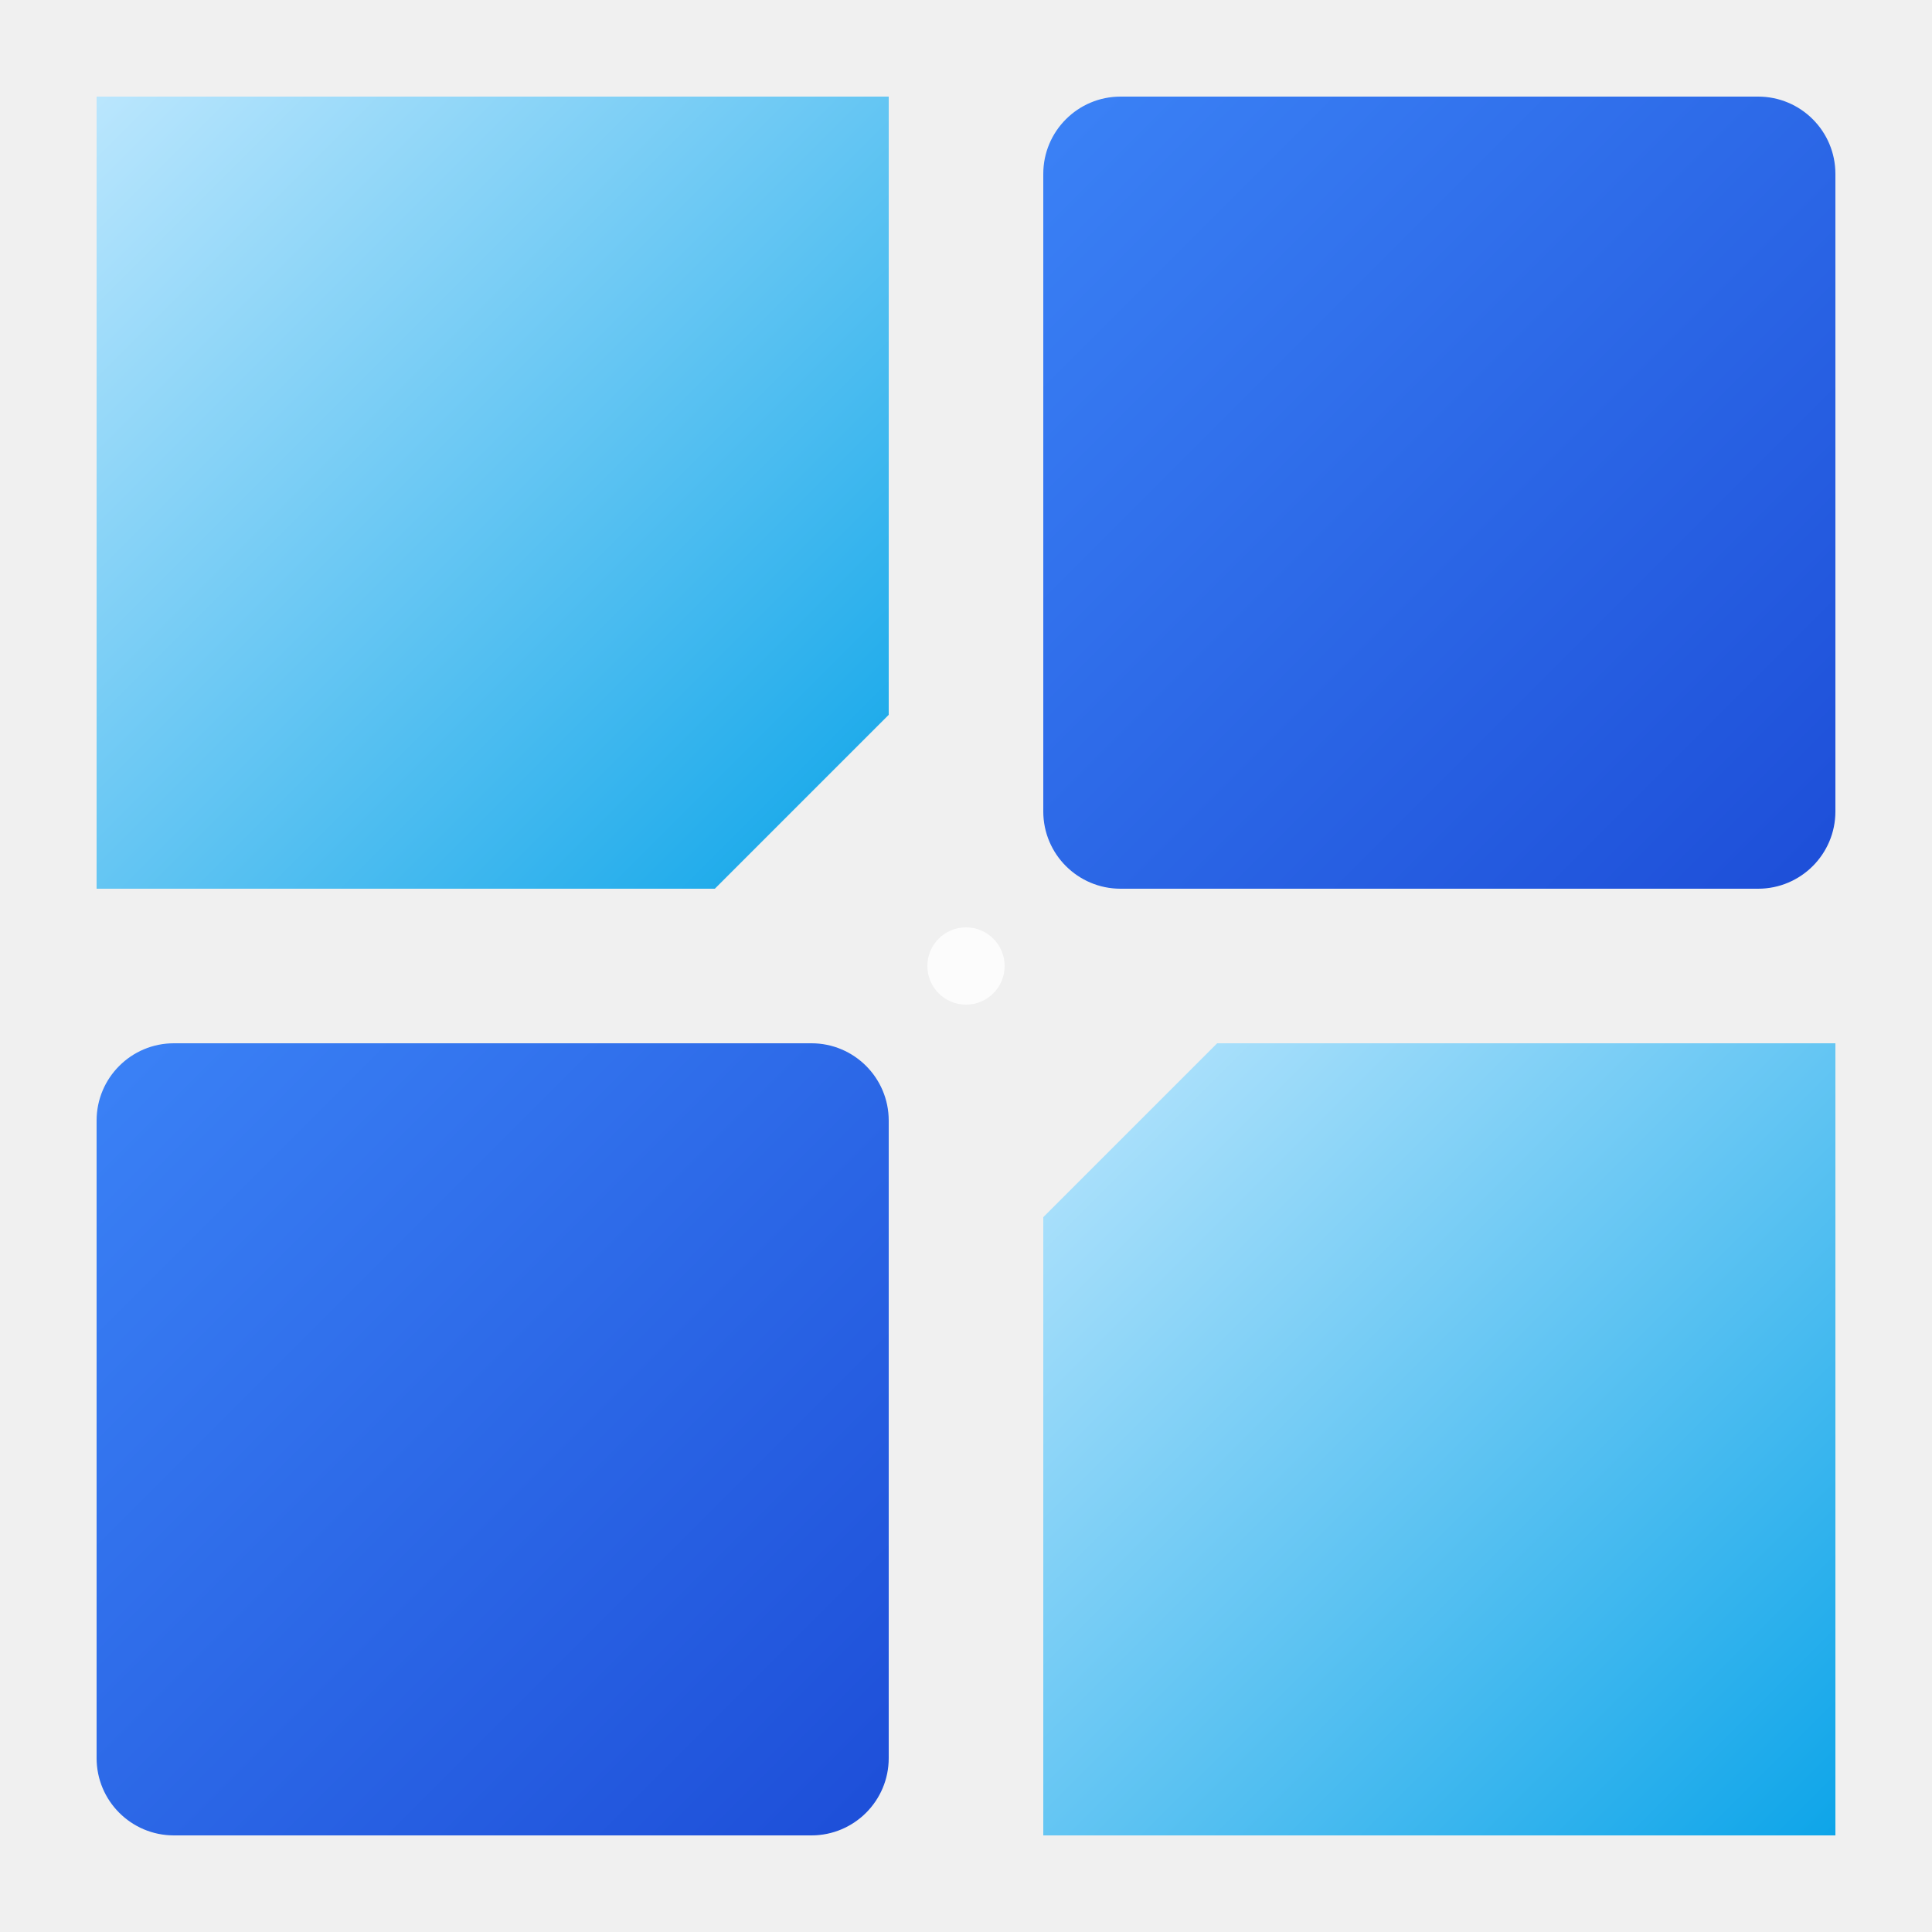
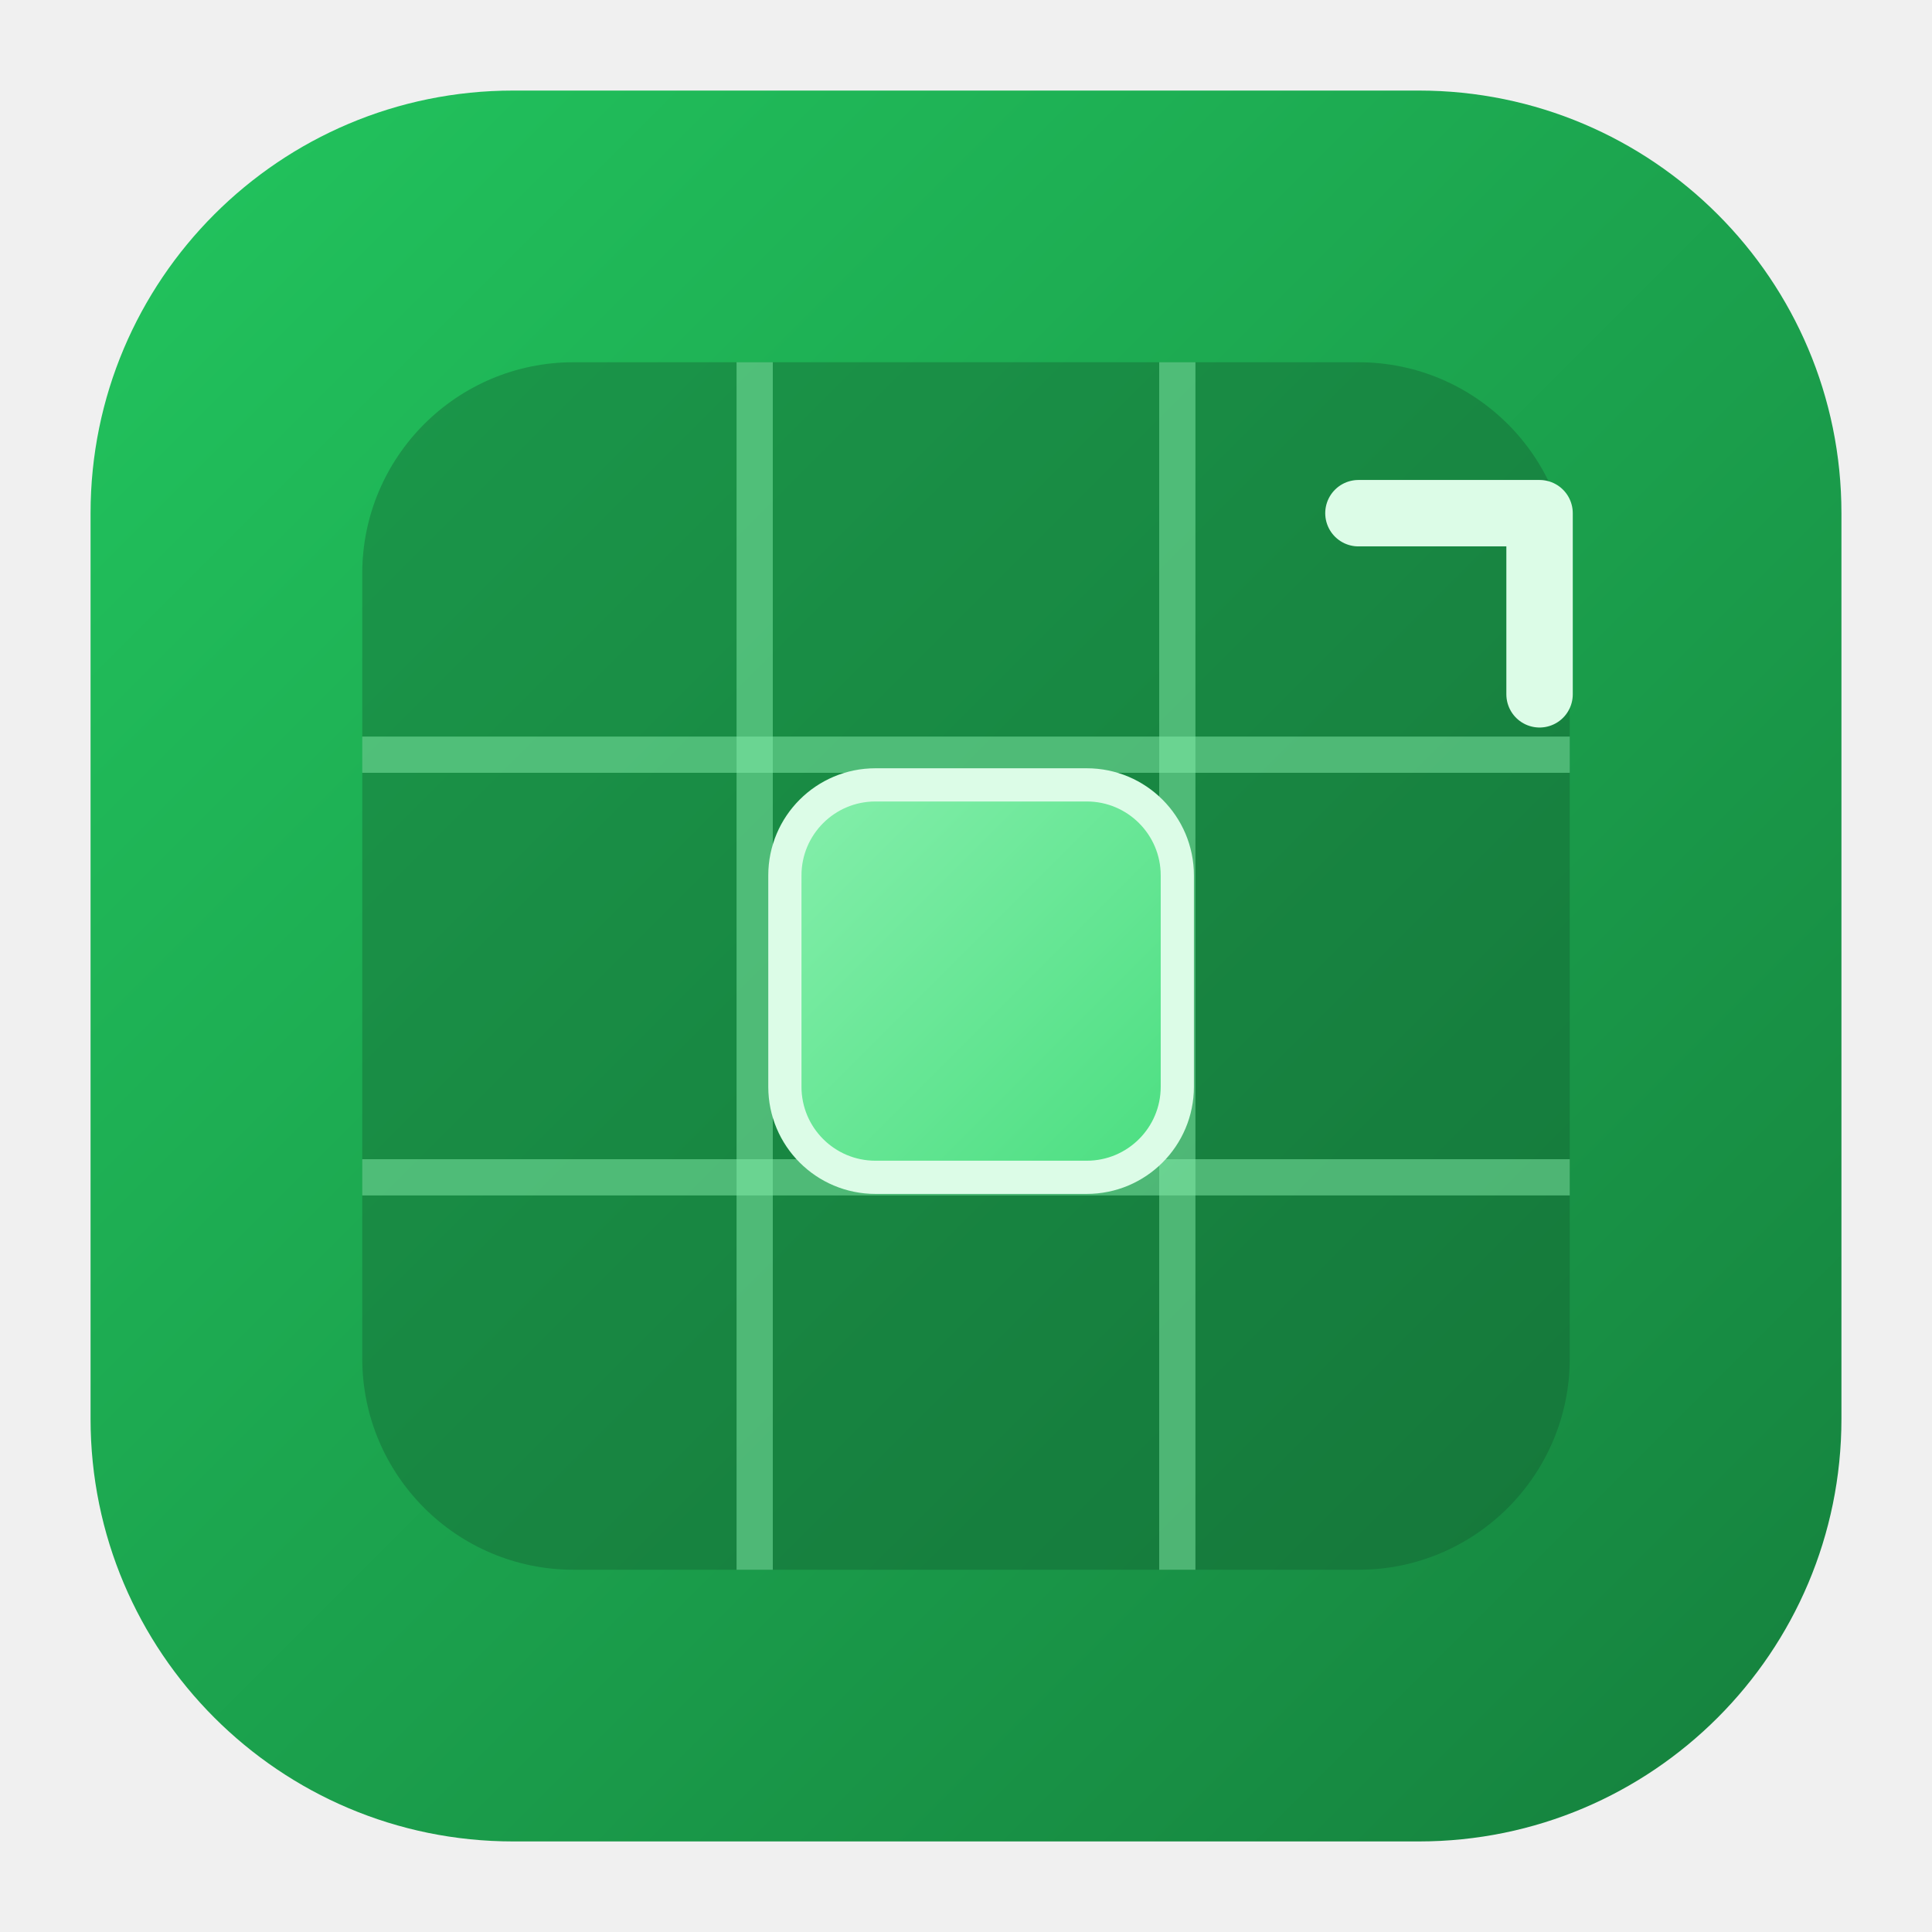
- <svg xmlns="http://www.w3.org/2000/svg" version="1.1" width="100" height="100">
-   <svg version="1.1" width="100" height="100">
-     <svg viewBox="0 0 100 100">
-       <defs>
-         <linearGradient id="bright" x1="0%" y1="0%" x2="100%" y2="100%">
-           <stop offset="0%" stop-color="#bae6fd" />
-           <stop offset="100%" stop-color="#0ea5e9" />
-         </linearGradient>
-         <linearGradient id="mid" x1="0%" y1="0%" x2="100%" y2="100%">
-           <stop offset="0%" stop-color="#3b82f6" />
-           <stop offset="100%" stop-color="#1d4ed8" />
-         </linearGradient>
-       </defs>
-       <polygon points="5,5 46,5 46,37 37,46 5,46" fill="url(#bright)" />
-       <polygon points="63,54 95,54 95,95 54,95 54,63" fill="url(#bright)" />
-       <rect x="54" y="5" width="41" height="41" rx="4" fill="url(#mid)" />
-       <rect x="5" y="54" width="41" height="41" rx="4" fill="url(#mid)" />
-       <circle cx="50" cy="50" r="2" fill="white" opacity="0.8" />
-     </svg>
-   </svg>
-   <style>@media (prefers-color-scheme: light) { :root { filter: none; } }
- @media (prefers-color-scheme: dark) { :root { filter: none; } }
- </style>
+ <svg xmlns="http://www.w3.org/2000/svg" viewBox="0 0 64 64" width="64" height="64">
+   <defs>
+     <linearGradient id="bg" x1="0" y1="0" x2="1" y2="1">
+       <stop offset="0" stop-color="#22c55e" />
+       <stop offset="1" stop-color="#15803d" />
+     </linearGradient>
+     <linearGradient id="cell" x1="0" y1="0" x2="1" y2="1">
+       <stop offset="0" stop-color="#86efac" />
+       <stop offset="1" stop-color="#4ade80" />
+     </linearGradient>
+   </defs>
+   <rect x="3" y="3" width="58" height="58" rx="14" fill="url(#bg)" />
+   <rect x="12" y="12" width="40" height="40" rx="7" fill="#14532d" fill-opacity="0.34" />
+   <line x1="12" y1="25" x2="52" y2="25" stroke="#86efac" stroke-opacity="0.5" stroke-width="1.2" />
+   <line x1="12" y1="39" x2="52" y2="39" stroke="#86efac" stroke-opacity="0.5" stroke-width="1.2" />
+   <line x1="25" y1="12" x2="25" y2="52" stroke="#86efac" stroke-opacity="0.5" stroke-width="1.2" />
+   <line x1="39" y1="12" x2="39" y2="52" stroke="#86efac" stroke-opacity="0.5" stroke-width="1.2" />
+   <rect x="26" y="26" width="13" height="13" rx="3" fill="url(#cell)" />
+   <rect x="26" y="26" width="13" height="13" rx="3" fill="none" stroke="#dcfce7" stroke-width="1.1" />
+   <path d="M45 17h6v6" fill="none" stroke="#dcfce7" stroke-width="2.2" stroke-linecap="round" stroke-linejoin="round" />
</svg>
